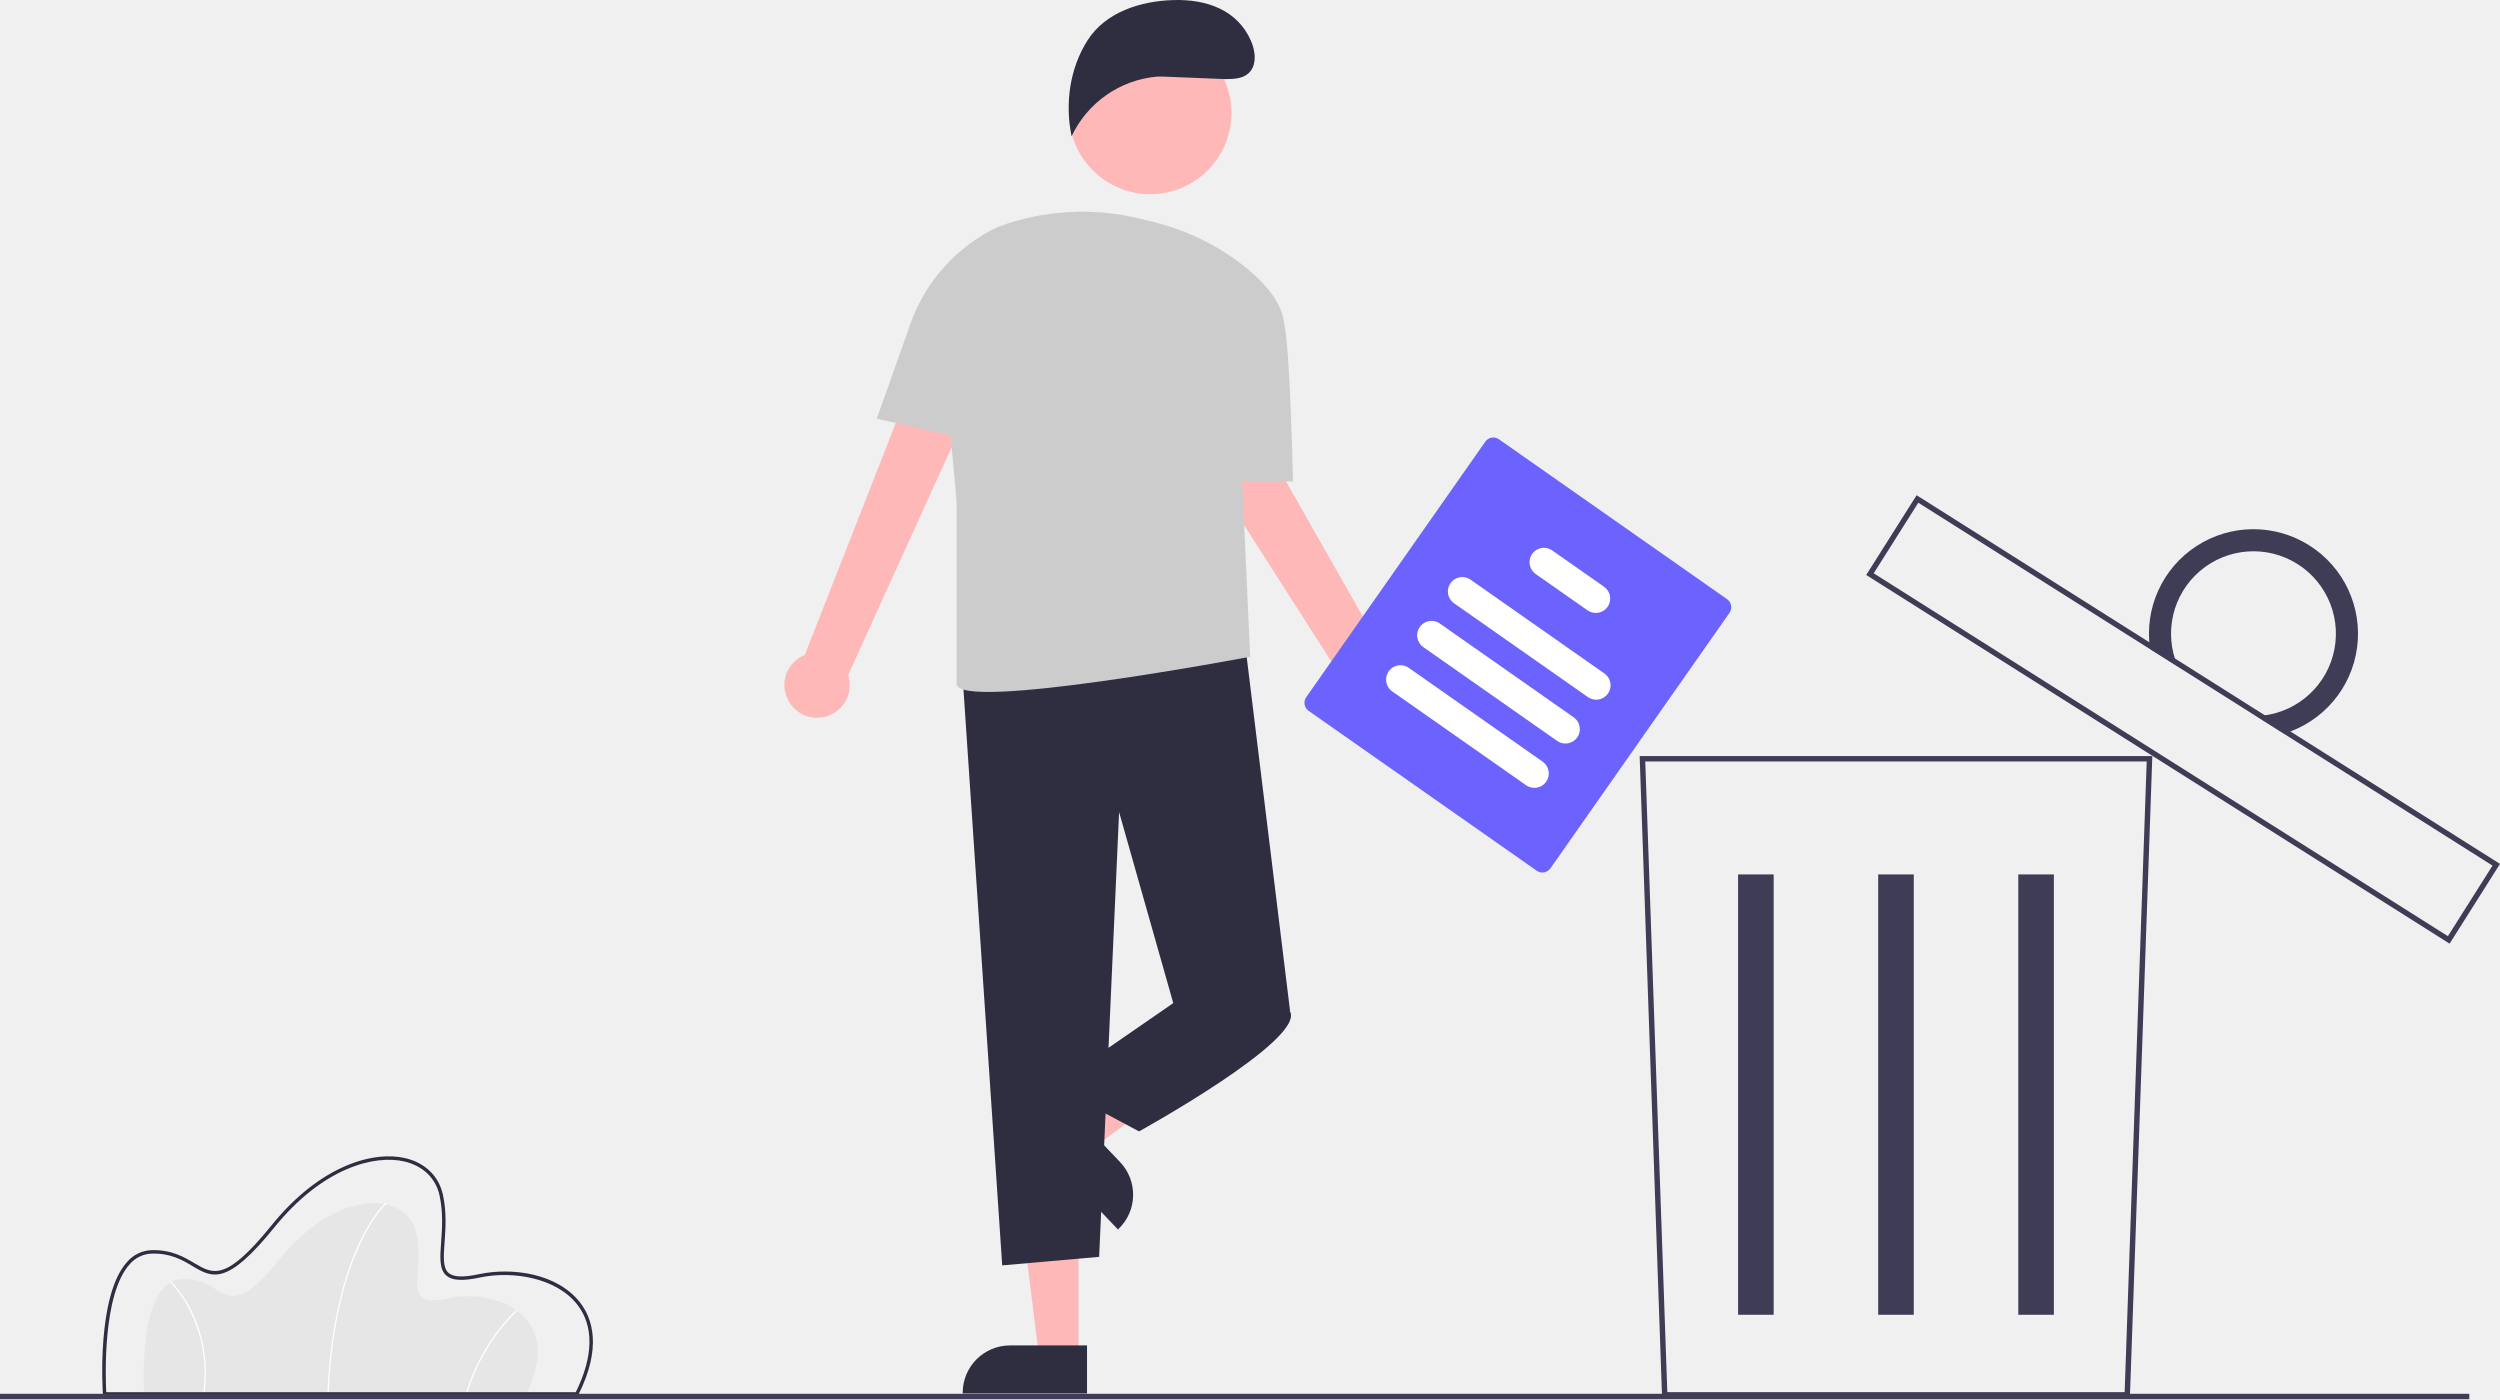
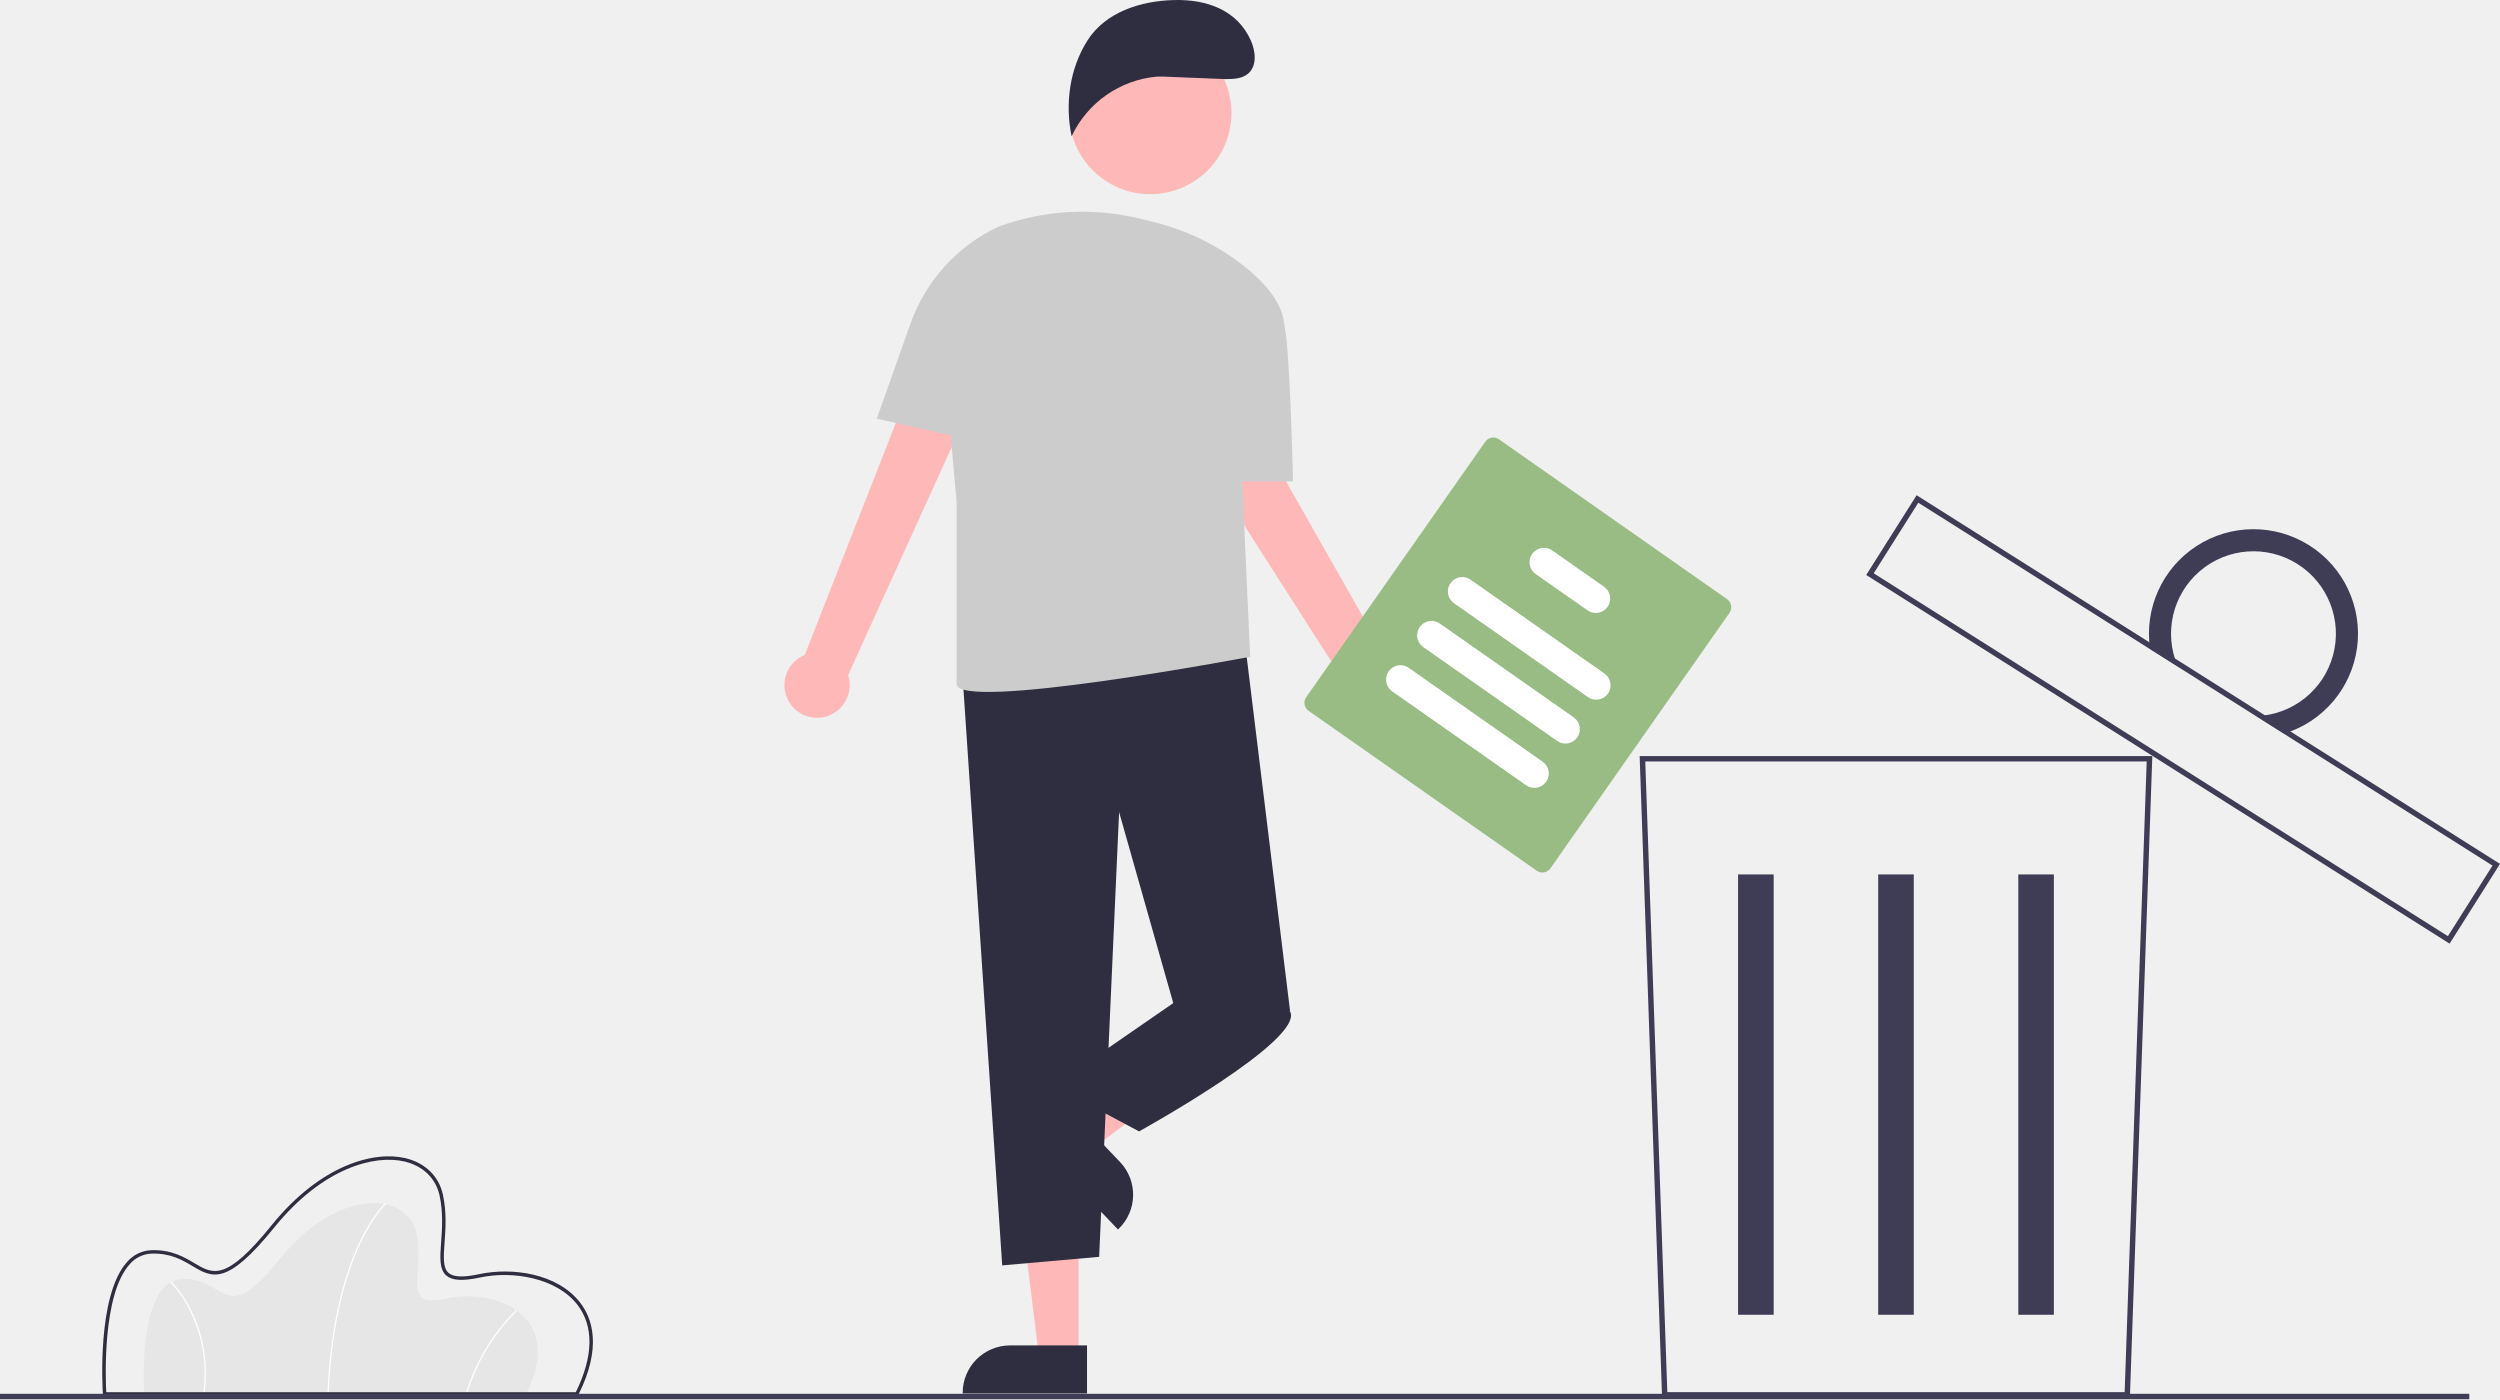
<svg xmlns="http://www.w3.org/2000/svg" width="920.304" height="515.087" viewBox="0 0 920.304 515.087" role="img" artist="Katerina Limpitsouni" source="https://undraw.co/">
-   <path id="a935b196-91fc-4d65-bd04-49275a33d175-316" data-name="Path 1" d="M333.527,705.582h-140.6s-2.85-41.8,14.012-42.275,14.962,18.525,36.1-7.6,46.787-24.7,50.112-9.262-6.412,27.787,11.4,23.987S348.014,676.607,333.527,705.582Z" transform="translate(-139.8479 -192.4567)" fill="#e6e6e6" />
-   <path id="af9a6d89-7824-4af5-a475-6980c18ad0f3-317" data-name="Path 2" d="M260.854,705.592l-.475-.019c1.107-27.52,6.87-45.2,11.511-55.19,5.038-10.844,9.893-15.234,9.942-15.277l.316.355c-.048.043-4.846,4.389-9.844,15.16C267.689,660.565,261.957,678.175,260.854,705.592Z" transform="translate(-139.8479 -192.4567)" fill="#fff" />
-   <path id="ae138407-70d7-43ff-b006-9d3240c337f6-318" data-name="Path 3" d="M311.74,705.648l-.456-.133a73.682,73.682,0,0,1,18.551-30.863l.319.352A73.183,73.183,0,0,0,311.74,705.648Z" transform="translate(-139.8479 -192.4567)" fill="#fff" />
-   <path id="a7d931fe-d47e-4aa5-ae01-a0d26a3448cc-319" data-name="Path 4" d="M215.073,705.615l-.471-.065a51.732,51.732,0,0,0-4.653-30.238,41.633,41.633,0,0,0-7.34-10.716l.329-.343a42.155,42.155,0,0,1,7.441,10.848A52.206,52.206,0,0,1,215.073,705.615Z" transform="translate(-139.8479 -192.4567)" fill="#fff" />
-   <path id="b274f1e0-b558-44b1-a0b2-dcd77bbddb14-320" data-name="Path 5" d="M352.608,706.217h-174.845l-.04-.592c-.1-1.473-2.331-36.228,8.93-48.629a12.334,12.334,0,0,1,9.013-4.325c7.34-.209,11.953,2.541,15.674,4.747,7.013,4.16,11.645,6.909,28.49-13.91,18.247-22.553,37.936-27.406,49.254-24.708,7.313,1.744,12.353,6.671,13.828,13.52,1.4,6.485.952,12.578.594,17.475-.383,5.239-.685,9.376,1.467,11.252,1.8,1.565,5.381,1.707,11.281.448,12-2.56,28.748-.37,37.153,10.491,4.522,5.843,8.085,16.463-.623,33.88Zm-173.652-1.271h172.865c6.489-13.165,6.692-24.287.581-32.182-7.711-9.963-23.888-12.585-35.883-10.026-6.411,1.368-10.23,1.142-12.381-.732-2.631-2.292-2.308-6.71-1.9-12.3.352-4.815.789-10.808-.569-17.115-1.368-6.351-6.063-10.926-12.881-12.551-10.957-2.614-30.1,2.177-47.971,24.27-17.534,21.672-22.817,18.54-30.126,14.2-3.767-2.234-8.043-4.767-14.99-4.57a11.109,11.109,0,0,0-8.108,3.909c-10.118,11.146-8.884,42.398-8.636,47.097Z" transform="translate(-139.8479 -192.4567)" fill="#2f2e41" />
-   <path id="bca7d782-7e31-494e-97b0-f49b8df7894d-321" data-name="Path 8" d="M923.908,706.923h-172.216l-.033-.965-8.223-235.18h188.727Zm-170.284-2h168.352l8.117-232.145h-184.587Z" transform="translate(-139.8479 -192.4567)" fill="#3f3d56" />
+   <path id="a935b196-91fc-4d65-bd04-49275a33d175-166" data-name="Path 1" d="M333.527,705.582h-140.6s-2.85-41.8,14.012-42.275,14.962,18.525,36.1-7.6,46.787-24.7,50.112-9.262-6.412,27.787,11.4,23.987S348.014,676.607,333.527,705.582Z" transform="translate(-139.8479 -192.4567)" fill="#e6e6e6" />
+   <path id="af9a6d89-7824-4af5-a475-6980c18ad0f3-167" data-name="Path 2" d="M260.854,705.592l-.475-.019c1.107-27.52,6.87-45.2,11.511-55.19,5.038-10.844,9.893-15.234,9.942-15.277l.316.355c-.048.043-4.846,4.389-9.844,15.16C267.689,660.565,261.957,678.175,260.854,705.592Z" transform="translate(-139.8479 -192.4567)" fill="#fff" />
+   <path id="ae138407-70d7-43ff-b006-9d3240c337f6-168" data-name="Path 3" d="M311.74,705.648l-.456-.133a73.682,73.682,0,0,1,18.551-30.863l.319.352A73.183,73.183,0,0,0,311.74,705.648Z" transform="translate(-139.8479 -192.4567)" fill="#fff" />
+   <path id="a7d931fe-d47e-4aa5-ae01-a0d26a3448cc-169" data-name="Path 4" d="M215.073,705.615l-.471-.065a51.732,51.732,0,0,0-4.653-30.238,41.633,41.633,0,0,0-7.34-10.716l.329-.343a42.155,42.155,0,0,1,7.441,10.848A52.206,52.206,0,0,1,215.073,705.615Z" transform="translate(-139.8479 -192.4567)" fill="#fff" />
+   <path id="b274f1e0-b558-44b1-a0b2-dcd77bbddb14-170" data-name="Path 5" d="M352.608,706.217h-174.845l-.04-.592c-.1-1.473-2.331-36.228,8.93-48.629a12.334,12.334,0,0,1,9.013-4.325c7.34-.209,11.953,2.541,15.674,4.747,7.013,4.16,11.645,6.909,28.49-13.91,18.247-22.553,37.936-27.406,49.254-24.708,7.313,1.744,12.353,6.671,13.828,13.52,1.4,6.485.952,12.578.594,17.475-.383,5.239-.685,9.376,1.467,11.252,1.8,1.565,5.381,1.707,11.281.448,12-2.56,28.748-.37,37.153,10.491,4.522,5.843,8.085,16.463-.623,33.88Zm-173.652-1.271h172.865c6.489-13.165,6.692-24.287.581-32.182-7.711-9.963-23.888-12.585-35.883-10.026-6.411,1.368-10.23,1.142-12.381-.732-2.631-2.292-2.308-6.71-1.9-12.3.352-4.815.789-10.808-.569-17.115-1.368-6.351-6.063-10.926-12.881-12.551-10.957-2.614-30.1,2.177-47.971,24.27-17.534,21.672-22.817,18.54-30.126,14.2-3.767-2.234-8.043-4.767-14.99-4.57a11.109,11.109,0,0,0-8.108,3.909c-10.118,11.146-8.884,42.398-8.636,47.097Z" transform="translate(-139.8479 -192.4567)" fill="#2f2e41" />
+   <path id="bca7d782-7e31-494e-97b0-f49b8df7894d-171" data-name="Path 8" d="M923.908,706.923h-172.216l-.033-.965-8.223-235.18h188.727Zm-170.284-2h168.352l8.117-232.145h-184.587Z" transform="translate(-139.8479 -192.4567)" fill="#3f3d56" />
  <g id="e7d5632f-8461-4dcf-9cd9-df8e3f64d5e2" data-name="Group 1">
    <rect id="ad932c98-7027-4b28-8e73-a76d8a4136e0" data-name="Rectangle 17" x="639.826" y="321.897" width="13.099" height="162.097" fill="#3f3d56" />
    <rect id="ae1e5d8b-7977-4a56-a24c-fbb057f76b38" data-name="Rectangle 18" x="691.402" y="321.897" width="13.099" height="162.097" fill="#3f3d56" />
    <rect id="bffa0855-fc38-45cc-9e39-6daa1d3e4103" data-name="Rectangle 19" x="742.978" y="321.897" width="13.099" height="162.097" fill="#3f3d56" />
  </g>
  <path d="M1041.597,539.839l-.846-.534L826.838,404.122l18.556-29.362.846.534,213.913,135.183Zm-212-136.339,211.377,133.58,16.418-25.979-211.376-133.581Z" transform="translate(-139.8479 -192.4567)" fill="#3f3d56" />
-   <path id="b31113e7-cae2-4653-b248-af5e4acb0a6c-322" data-name="Path 10" d="M989.95,393.226a38.459,38.459,0,0,0-58.62,38.07l10.2,6.446a30.344,30.344,0,1,1,28.98,18.321l10.2,6.446a38.459,38.459,0,0,0,9.249-69.283Z" transform="translate(-139.8479 -192.4567)" fill="#3f3d56" />
+   <path id="b31113e7-cae2-4653-b248-af5e4acb0a6c-172" data-name="Path 10" d="M989.95,393.226a38.459,38.459,0,0,0-58.62,38.07l10.2,6.446a30.344,30.344,0,1,1,28.98,18.321l10.2,6.446a38.459,38.459,0,0,0,9.249-69.283Z" transform="translate(-139.8479 -192.4567)" fill="#3f3d56" />
  <rect id="bbfb7505-c422-4cd7-b125-b9dee40ff3b1" data-name="Rectangle 21" y="513.087" width="909" height="2" fill="#3f3d56" />
  <g id="b91459ce-423d-4e92-a857-d0ba85dc07c7" data-name="Group 6">
-     <path id="bc369f15-2cd9-428d-9eec-3a8fd8cc1bba-323" data-name="Path 111" d="M536.885,691.896h-14.564l-6.932-56.174h21.5Z" transform="translate(-139.8479 -192.4567)" fill="#feb8b8" />
-     <path id="fafca8b8-1a63-4513-a3fa-e64917847011-324" data-name="Path 112" d="M494.234,705.418h45.771v-17.684h-28.332a17.439,17.439,0,0,0-17.439,17.439h0Z" transform="translate(-139.8479 -192.4567)" fill="#2f2e41" />
-     <path id="a38ea43e-f1b1-406e-84c8-61e7480f01b4-325" data-name="Path 113" d="M531.766,604.851l10.046,10.545,45.452-33.727-14.826-15.563Z" transform="translate(-139.8479 -192.4567)" fill="#feb8b8" />
-     <path id="b5ba90e2-8a51-4a77-95c4-5b486c8770ec-326" data-name="Path 114" d="M552.161,620.227l-19.549-20.512-12.803,12.202,31.582,33.138.177-.169a17.441,17.441,0,0,0,.593-24.659Z" transform="translate(-139.8479 -192.4567)" fill="#2f2e41" />
-     <path id="b1536285-e66e-494f-8c4f-a2304265e4c3-327" data-name="Path 115" d="M430.396,450.953a11.946,11.946,0,0,1,5.715-17.4l57.179-145.727,22.288,13.345-63.518,139.8a12.01,12.01,0,0,1-21.664,9.982Z" transform="translate(-139.8479 -192.4567)" fill="#feb8b8" />
-     <path id="acd6249e-4699-4411-813c-091b3a750afe-328" data-name="Path 116" d="M647.428,461.398a11.945,11.945,0,0,1-10.727-14.85l-84.354-131.869,23.891-10.2,75.836,133.523a12.01,12.01,0,0,1-4.646,23.4Z" transform="translate(-139.8479 -192.4567)" fill="#feb8b8" />
-     <path id="ece4d731-f277-435f-bbc1-e3b70679d22f-329" data-name="Path 117" d="M493.853,436.361l14.931,221.913,35.682-3.148,7.346-163.722,19.94,70.314,43.028,3.148-17.031-139Z" transform="translate(-139.8479 -192.4567)" fill="#2f2e41" />
-     <path id="b91f5bf0-a8c5-41a2-a26e-8e2fd84207c6-330" data-name="Path 118" d="M578.049,551.224l-6.3,10.495-44.073,30.434,31.484,16.792s60.869-33.583,55.622-44.078Z" transform="translate(-139.8479 -192.4567)" fill="#2f2e41" />
-     <path id="b0b7866d-f3ba-460a-97cc-8103175b89de-331" data-name="Path 119" d="M462.607,346.577l12.421-35a62.494,62.494,0,0,1,32.332-35.668h0a89.427,89.427,0,0,1,52.484-2.873l4.52,1.122a87.364,87.364,0,0,1,33.128,16c7.654,6.034,14.54,13.674,15.153,21.892a.244.244,0,0,0,.015.051c2.12,9.292,3.169,57.567,3.169,57.567h-18.7l2.958,65.067-.239-.471s-107.856,20.411-107.856,9.916v-67.168l-2.211-24.32Z" transform="translate(-139.8479 -192.4567)" fill="#ccc" />
+     <path id="bc369f15-2cd9-428d-9eec-3a8fd8cc1bba-173" data-name="Path 111" d="M536.885,691.896h-14.564l-6.932-56.174h21.5Z" transform="translate(-139.8479 -192.4567)" fill="#feb8b8" />
+     <path id="fafca8b8-1a63-4513-a3fa-e64917847011-174" data-name="Path 112" d="M494.234,705.418h45.771v-17.684h-28.332a17.439,17.439,0,0,0-17.439,17.439h0Z" transform="translate(-139.8479 -192.4567)" fill="#2f2e41" />
+     <path id="a38ea43e-f1b1-406e-84c8-61e7480f01b4-175" data-name="Path 113" d="M531.766,604.851l10.046,10.545,45.452-33.727-14.826-15.563Z" transform="translate(-139.8479 -192.4567)" fill="#feb8b8" />
+     <path id="b5ba90e2-8a51-4a77-95c4-5b486c8770ec-176" data-name="Path 114" d="M552.161,620.227l-19.549-20.512-12.803,12.202,31.582,33.138.177-.169a17.441,17.441,0,0,0,.593-24.659Z" transform="translate(-139.8479 -192.4567)" fill="#2f2e41" />
+     <path id="b1536285-e66e-494f-8c4f-a2304265e4c3-177" data-name="Path 115" d="M430.396,450.953a11.946,11.946,0,0,1,5.715-17.4l57.179-145.727,22.288,13.345-63.518,139.8a12.01,12.01,0,0,1-21.664,9.982Z" transform="translate(-139.8479 -192.4567)" fill="#feb8b8" />
+     <path id="acd6249e-4699-4411-813c-091b3a750afe-178" data-name="Path 116" d="M647.428,461.398a11.945,11.945,0,0,1-10.727-14.85l-84.354-131.869,23.891-10.2,75.836,133.523a12.01,12.01,0,0,1-4.646,23.4Z" transform="translate(-139.8479 -192.4567)" fill="#feb8b8" />
+     <path id="ece4d731-f277-435f-bbc1-e3b70679d22f-179" data-name="Path 117" d="M493.853,436.361l14.931,221.913,35.682-3.148,7.346-163.722,19.94,70.314,43.028,3.148-17.031-139Z" transform="translate(-139.8479 -192.4567)" fill="#2f2e41" />
+     <path id="b91f5bf0-a8c5-41a2-a26e-8e2fd84207c6-180" data-name="Path 118" d="M578.049,551.224l-6.3,10.495-44.073,30.434,31.484,16.792s60.869-33.583,55.622-44.078Z" transform="translate(-139.8479 -192.4567)" fill="#2f2e41" />
+     <path id="b0b7866d-f3ba-460a-97cc-8103175b89de-181" data-name="Path 119" d="M462.607,346.577l12.421-35a62.494,62.494,0,0,1,32.332-35.668h0a89.427,89.427,0,0,1,52.484-2.873l4.52,1.122a87.364,87.364,0,0,1,33.128,16c7.654,6.034,14.54,13.674,15.153,21.892a.244.244,0,0,0,.015.051c2.12,9.292,3.169,57.567,3.169,57.567h-18.7l2.958,65.067-.239-.471s-107.856,20.411-107.856,9.916v-67.168l-2.211-24.32Z" transform="translate(-139.8479 -192.4567)" fill="#ccc" />
    <circle id="bd3b9138-8795-4826-98b2-48d72249760b" data-name="Ellipse 12" cx="423.432" cy="41.593" r="29.889" fill="#feb8b8" />
-     <path id="e83e2647-99b5-4c80-ac3e-9e5d1f9bc81d-332" data-name="Path 120" d="M567.757,220.645l23.208.93c2.92-.009,6.108-.112,8.332-2,3.35-2.849,2.789-8.225.995-12.241-5-11.182-16.153-15.188-28.4-14.859s-25.08,4.48-31.675,14.8-8.377,23.352-5.893,35.344a38.534,38.534,0,0,1,31.508-21.97Z" transform="translate(-139.8479 -192.4567)" fill="#2f2e41" />
+     <path id="e83e2647-99b5-4c80-ac3e-9e5d1f9bc81d-182" data-name="Path 120" d="M567.757,220.645l23.208.93c2.92-.009,6.108-.112,8.332-2,3.35-2.849,2.789-8.225.995-12.241-5-11.182-16.153-15.188-28.4-14.859s-25.08,4.48-31.675,14.8-8.377,23.352-5.893,35.344a38.534,38.534,0,0,1,31.508-21.97Z" transform="translate(-139.8479 -192.4567)" fill="#2f2e41" />
  </g>
  <g id="ff061cc6-72bd-494d-9c36-32e4a4020cd7" data-name="Group 4">
-     <path id="bc404282-8d4f-43f7-bc12-02f97785eba1-333" data-name="Path 81" d="M705.571,513.001l-84.002-58.873a3.607,3.607,0,0,1-.882-5.015L686.619,355.041a3.607,3.607,0,0,1,5.015-.882l84.002,58.873a3.607,3.607,0,0,1,.882,5.015l-65.93,94.07A3.607,3.607,0,0,1,705.571,513.001Z" transform="translate(-139.8479 -192.4567)" fill="#6c63ff" />
-     <path id="ae4af9f3-88ec-4cab-9b9e-a4fc234f7062-334" data-name="Path 82" d="M724.462,449.12l-49.291-34.546a5.301,5.301,0,1,1,6.084-8.681l49.291,34.546a5.301,5.301,0,0,1-6.084,8.681Z" transform="translate(-139.8479 -192.4567)" fill="#fff" />
-     <path id="fe48f3fd-992f-41c2-af3b-c30882e26a16-335" data-name="Path 83" d="M713.15,465.261l-49.291-34.546a5.301,5.301,0,1,1,6.084-8.681l49.291,34.546a5.301,5.301,0,0,1-6.084,8.681Z" transform="translate(-139.8479 -192.4567)" fill="#fff" />
-     <path id="e216638f-22ba-49ea-a46c-300c78c4e875-336" data-name="Path 84" d="M701.716,481.576,652.425,447.03a5.301,5.301,0,1,1,6.084-8.681l49.291,34.546a5.301,5.301,0,0,1-6.084,8.681Z" transform="translate(-139.8479 -192.4567)" fill="#fff" />
-     <path id="ee43e3d8-5f22-4b53-a964-043fec166479-337" data-name="Path 85" d="M724.324,417.19l-19.092-13.381a5.301,5.301,0,1,1,6.084-8.681L730.408,408.509a5.301,5.301,0,0,1-6.084,8.681Z" transform="translate(-139.8479 -192.4567)" fill="#fff" />
+     <path id="bc404282-8d4f-43f7-bc12-02f97785eba1-183" data-name="Path 81" d="M705.571,513.001l-84.002-58.873a3.607,3.607,0,0,1-.882-5.015L686.619,355.041a3.607,3.607,0,0,1,5.015-.882l84.002,58.873a3.607,3.607,0,0,1,.882,5.015l-65.93,94.07A3.607,3.607,0,0,1,705.571,513.001Z" transform="translate(-139.8479 -192.4567)" fill="#99bc85" />
+     <path id="ae4af9f3-88ec-4cab-9b9e-a4fc234f7062-184" data-name="Path 82" d="M724.462,449.12l-49.291-34.546a5.301,5.301,0,1,1,6.084-8.681l49.291,34.546a5.301,5.301,0,0,1-6.084,8.681Z" transform="translate(-139.8479 -192.4567)" fill="#fff" />
+     <path id="fe48f3fd-992f-41c2-af3b-c30882e26a16-185" data-name="Path 83" d="M713.15,465.261l-49.291-34.546a5.301,5.301,0,1,1,6.084-8.681l49.291,34.546a5.301,5.301,0,0,1-6.084,8.681Z" transform="translate(-139.8479 -192.4567)" fill="#fff" />
+     <path id="e216638f-22ba-49ea-a46c-300c78c4e875-186" data-name="Path 84" d="M701.716,481.576,652.425,447.03a5.301,5.301,0,1,1,6.084-8.681l49.291,34.546a5.301,5.301,0,0,1-6.084,8.681Z" transform="translate(-139.8479 -192.4567)" fill="#fff" />
+     <path id="ee43e3d8-5f22-4b53-a964-043fec166479-187" data-name="Path 85" d="M724.324,417.19l-19.092-13.381a5.301,5.301,0,1,1,6.084-8.681L730.408,408.509a5.301,5.301,0,0,1-6.084,8.681Z" transform="translate(-139.8479 -192.4567)" fill="#fff" />
  </g>
</svg>
